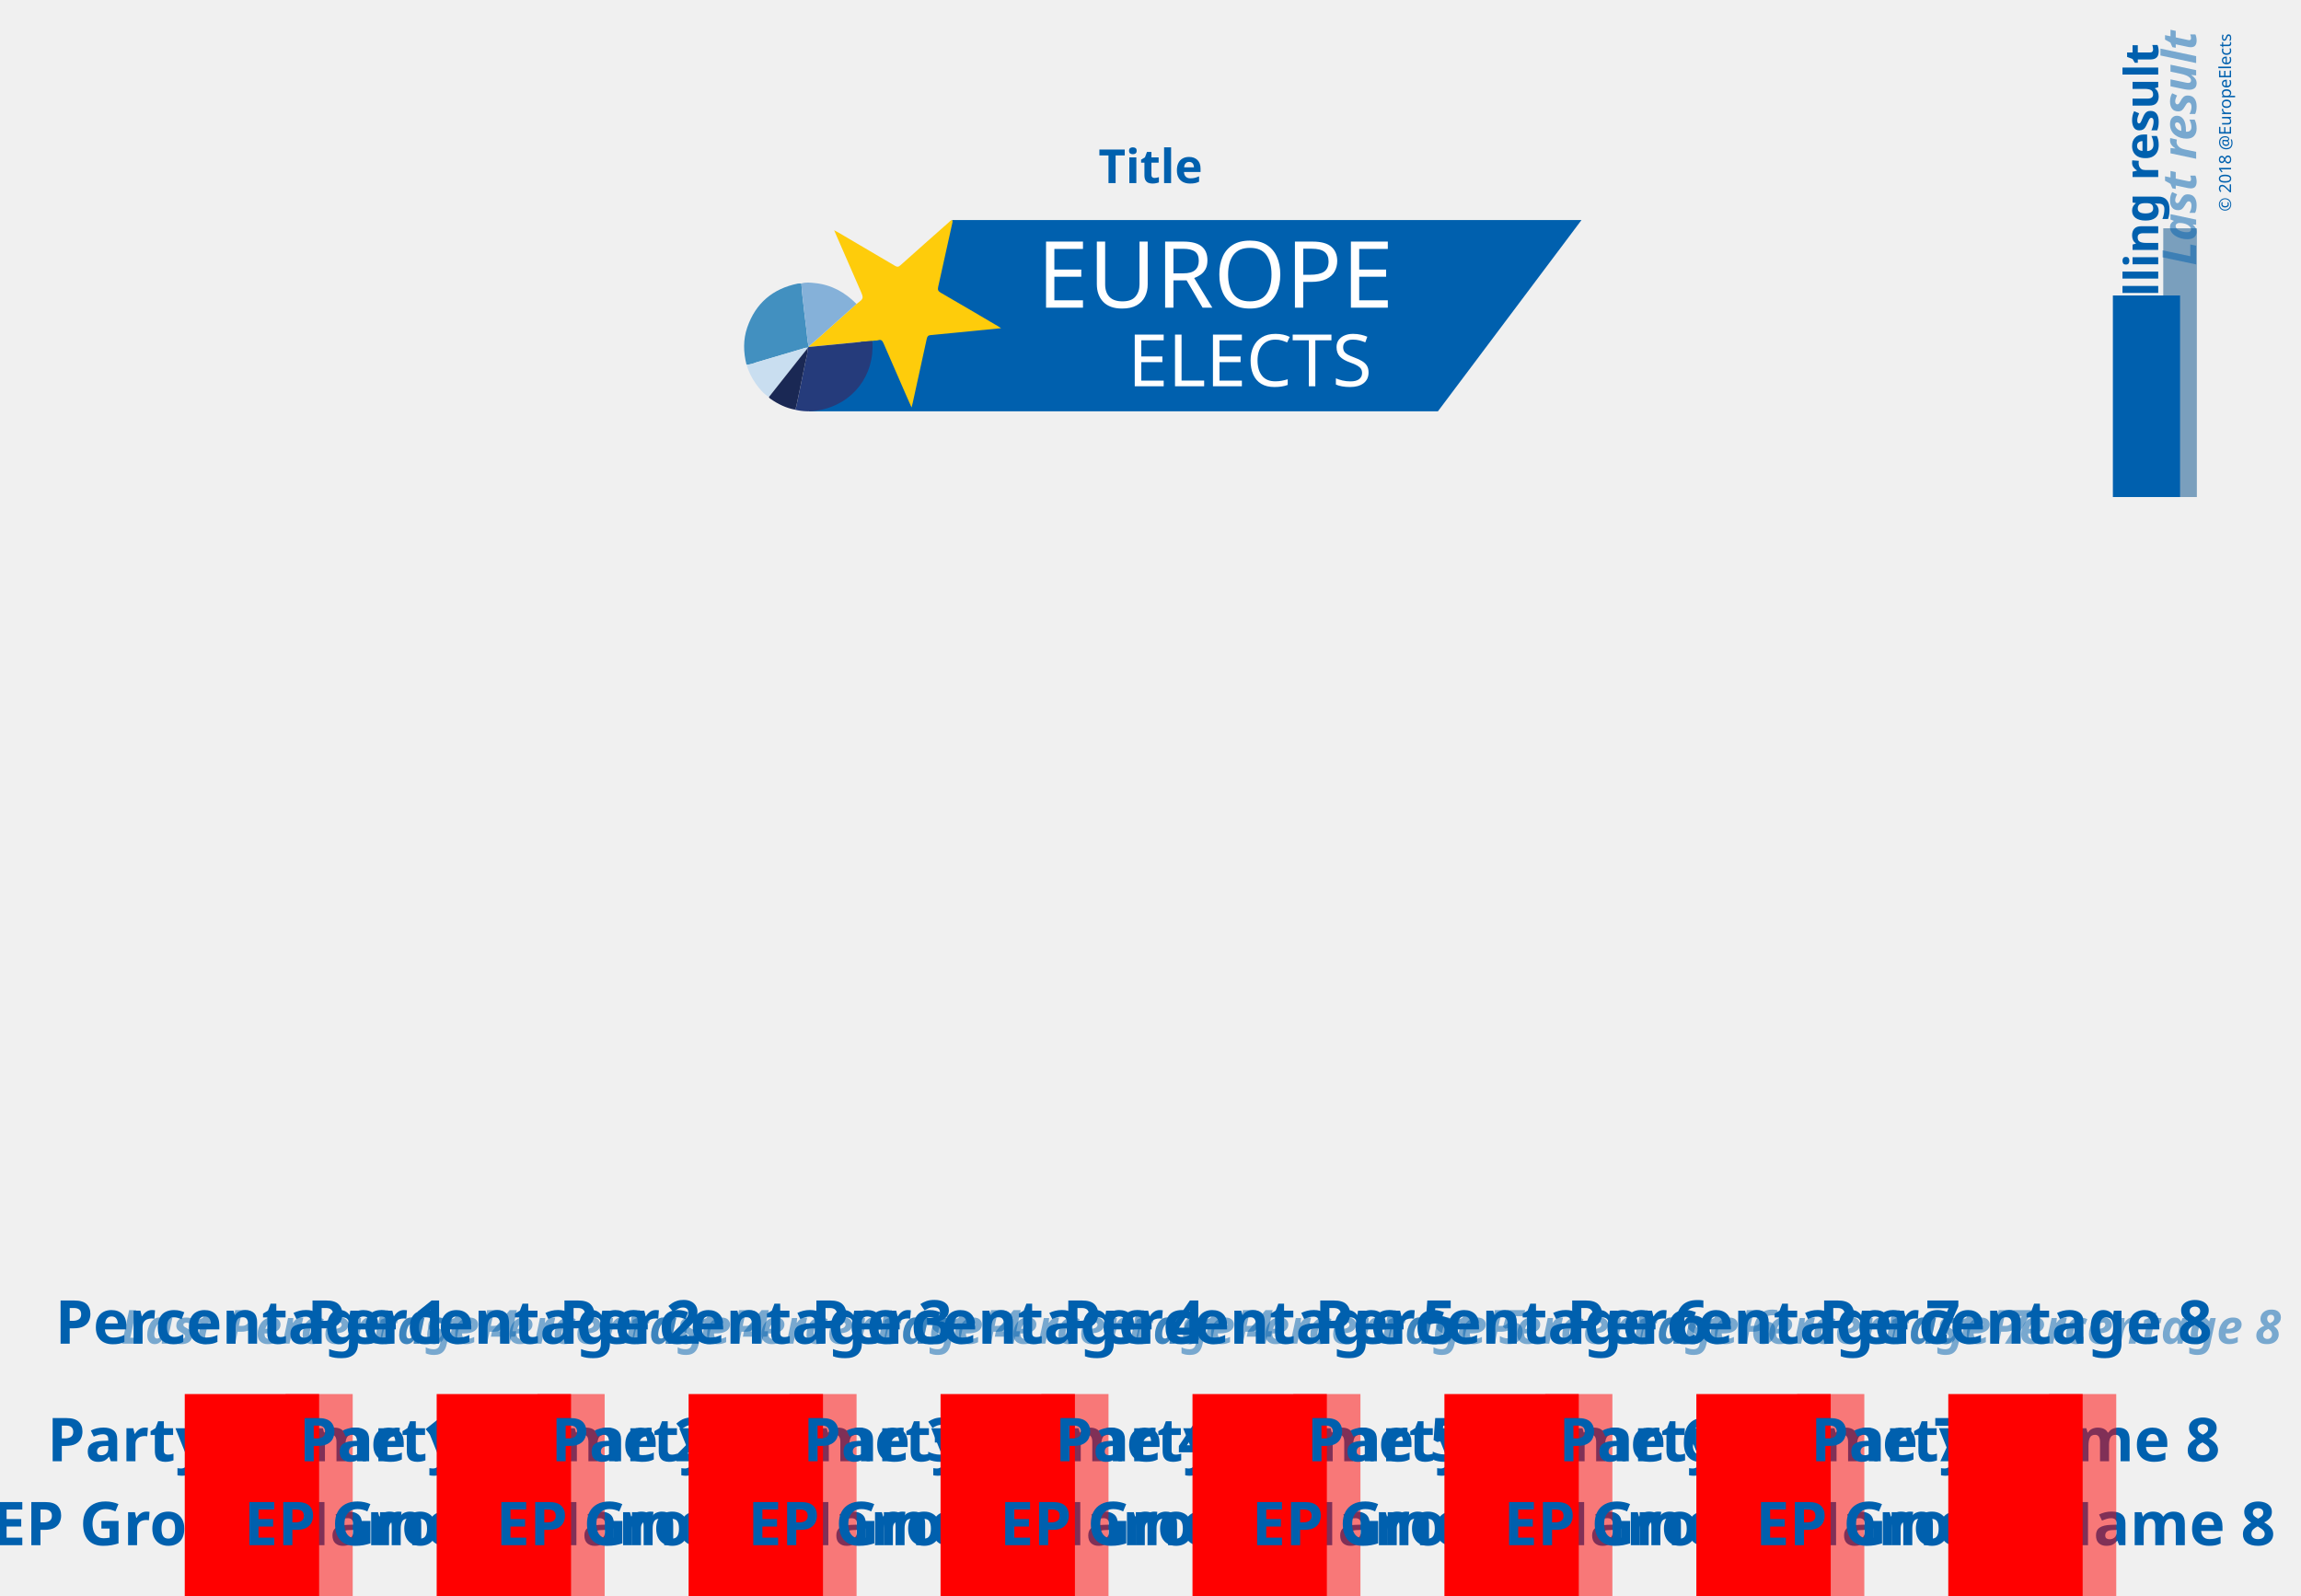
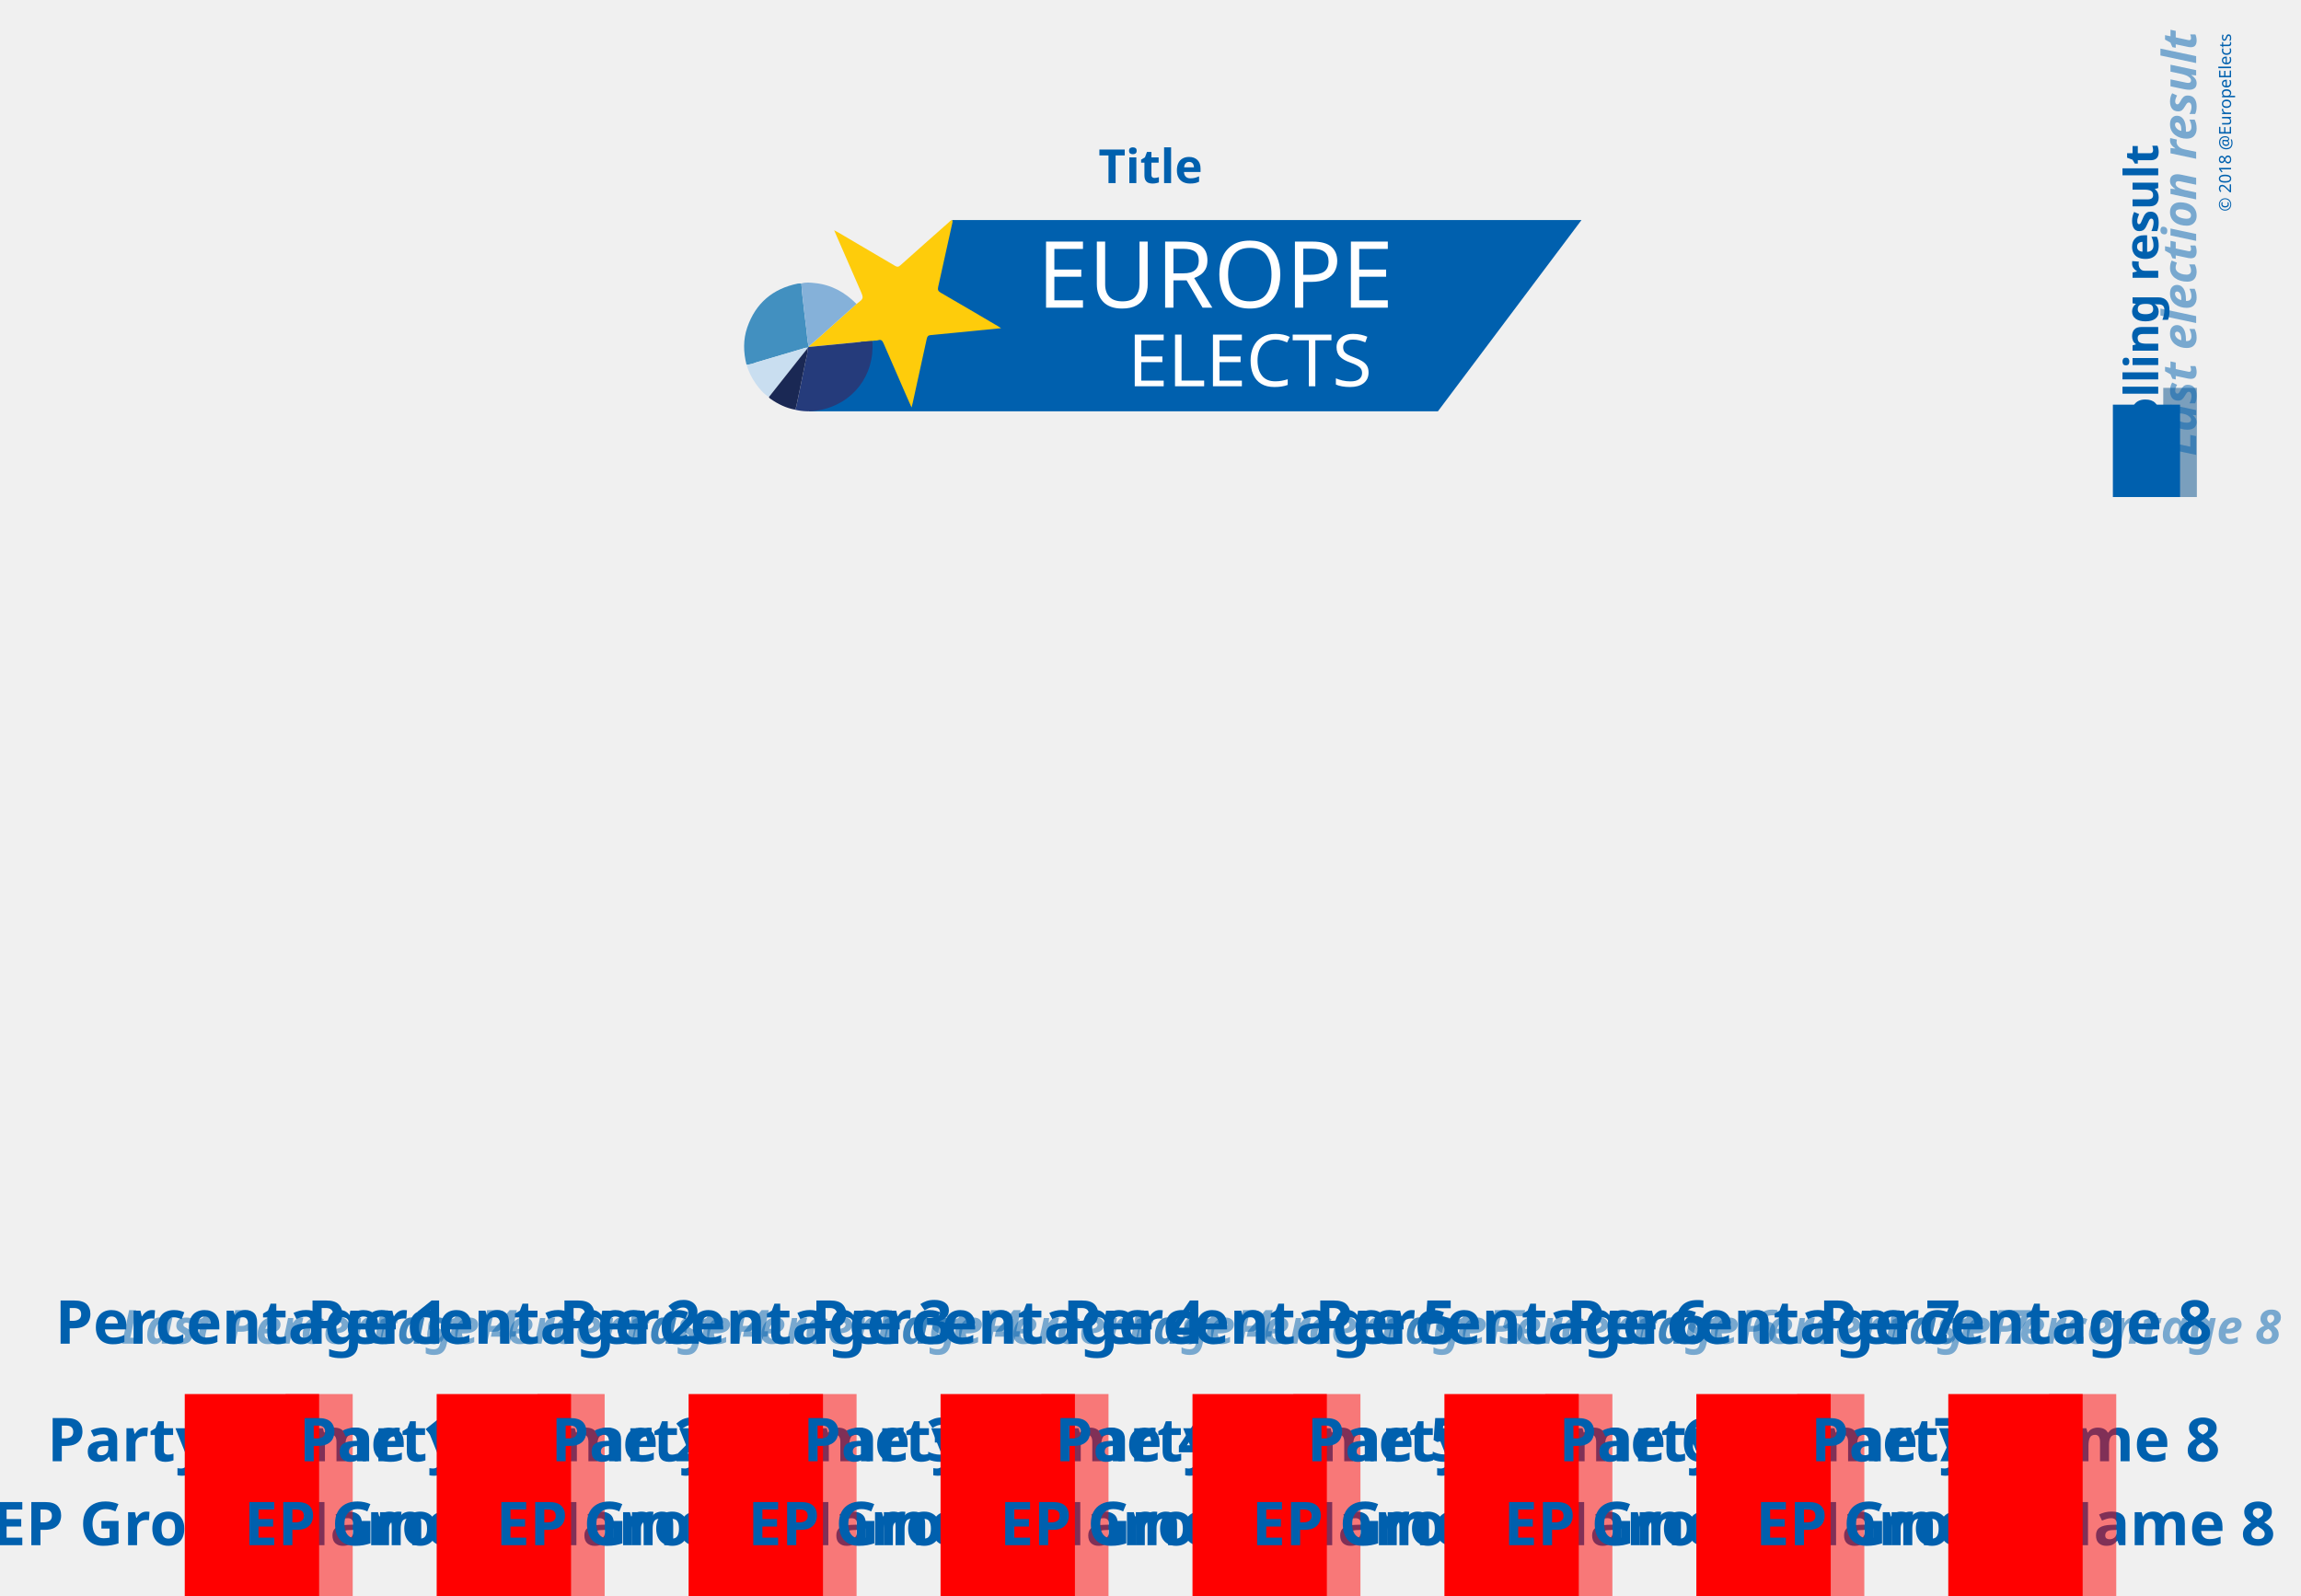
<svg xmlns="http://www.w3.org/2000/svg" height="950" width="1370" version="1.1" id="svg294">
  <defs id="defs70">
    <clipPath id="clipPath379" clipPathUnits="userSpaceOnUse">
      <path id="path377" d="M 0,300 H 600 V 0 H 0 Z" />
    </clipPath>
  </defs>
  <text font-size="46px" font-style="normal" font-weight="bold" text-align="center" x="685" y="61" id="text74" style="font-style:normal;font-weight:bold;font-size:46px;font-family:'Advent Pro';text-align:center;text-anchor:middle;fill:#0060ae" />
  <text font-size="28px" font-style="normal" font-weight="bold" text-align="center" x="685" y="109" id="title" style="font-style:normal;font-weight:bold;font-size:28px;font-family:'Advent Pro';text-align:center;text-anchor:middle;fill:#0060ae">Title</text>
  <text font-size="10px" font-style="normal" font-weight="normal" text-align="center" transform="rotate(-90)" x="-20" y="1328.356" id="text78" style="font-style:normal;font-weight:normal;font-size:10px;font-family:'Advent Pro';text-align:center;text-anchor:end;fill:#0060ae">© 2018 @EuropeElects</text>
  <g id="g368" transform="translate(-270,100)">
    <g id="layer1" transform="matrix(2.494488,0,0,2.494488,1052.84,-436.06)">
      <g id="g369" transform="matrix(0.3527778,0,0,-0.3527778,29.38088,232.8894)">
        <path d="m 0,0 h -425.677 l 97.138,129.395 H 97.138 Z" style="fill:#0060ae;fill-opacity:1;fill-rule:nonzero;stroke:none" id="path371" />
      </g>
      <g transform="matrix(0.3527778,0,0,-0.3527778,-142.1191,262.9821)" id="g373">
        <g id="g375" clip-path="url(#clipPath379)">
          <g id="g381" transform="translate(92.7598,157.9404)">
            <path d="m 0,0 c 4.968,3.662 4.997,3.674 2.582,9.229 -5.319,12.234 -10.673,24.454 -16.01,36.68 -0.481,1.1 -0.945,2.209 -1.683,3.938 1.26,-0.671 2.004,-1.033 2.715,-1.449 12.847,-7.534 25.707,-15.049 38.515,-22.65 1.445,-0.857 2.283,-0.771 3.539,0.355 10.98,9.838 22.03,19.598 33.073,29.365 0.575,0.508 1,1.311 1.974,1.289 0.521,-0.882 0.18,-1.742 -0.007,-2.587 C 61.565,39.956 58.447,25.739 55.258,11.537 54.849,9.715 55.118,8.678 56.9,7.65 69.732,0.25 82.483,-7.291 95.257,-14.791 c 0.682,-0.401 1.347,-0.834 2.596,-1.612 -5.581,-0.55 -10.544,-1.038 -15.509,-1.528 -10.69,-1.056 -21.374,-2.158 -32.073,-3.126 -1.811,-0.164 -2.396,-0.901 -2.758,-2.587 -3.109,-14.47 -6.316,-28.919 -9.498,-43.374 -0.184,-0.835 -0.416,-1.659 -0.768,-3.049 -1.196,2.702 -2.182,4.901 -3.145,7.109 -5.272,12.077 -10.569,24.144 -15.776,36.249 -0.777,1.808 -1.596,2.859 -3.742,2.133 -1.22,-0.413 -2.607,0.035 -3.845,-0.505 -1.771,-0.121 -3.547,-0.199 -5.313,-0.369 -12.574,-1.21 -25.148,-2.438 -37.721,-3.66 -0.015,0.121 -0.025,0.243 -0.031,0.365 2.26,1.965 4.541,3.905 6.775,5.898 C -17.025,-15.241 -8.516,-7.617 0,0" style="fill:#fecc0b;fill-opacity:1;fill-rule:nonzero;stroke:none" id="path383" />
          </g>
          <g id="g385" transform="translate(60.4648,128.8301)">
            <path d="m 0,0 c 12.573,1.222 25.146,2.451 37.721,3.66 1.766,0.17 3.542,0.249 5.313,0.369 1.709,-23.318 -13.172,-42.651 -36.176,-46.875 -5.408,-0.993 -10.849,-0.942 -16.226,0.422 0.474,0.671 0.774,1.402 0.941,2.217 2.062,10.063 4.213,20.109 6.172,30.192 0.576,2.963 1.718,5.872 1.338,8.988 l -0.114,0.463 -0.048,-0.023 c 0.377,-0.043 0.504,0.226 0.626,0.501 l 0.24,-0.03 z" style="fill:#253b7b;fill-opacity:1;fill-rule:nonzero;stroke:none" id="path387" />
          </g>
          <g id="g389" transform="translate(60.4648,128.8301)">
            <path d="m 0,0 -0.213,-0.116 c 0,0 -0.24,0.03 -0.24,0.031 -0.208,-0.167 -0.417,-0.335 -0.626,-0.502 l 0.048,0.023 c -0.839,0.198 -1.595,-0.138 -2.368,-0.368 -10.568,-3.132 -21.124,-6.301 -31.71,-9.366 -2.305,-0.668 -4.521,-1.867 -7.051,-1.56 -2.09,8.395 -2.307,16.794 0.532,25.039 5.662,16.446 17.22,26.232 34.195,29.701 0.783,0.16 1.621,0.051 2.432,0.067 0.217,-2.659 0.364,-5.327 0.663,-7.978 C -3.443,27.02 -2.56,19.066 -1.528,11.133 -1.062,7.541 -1.033,3.883 -0.031,0.366 -0.025,0.243 -0.015,0.122 0,0" style="fill:#4290c0;fill-opacity:1;fill-rule:nonzero;stroke:none" id="path391" />
          </g>
          <g id="g393" transform="translate(60.4336,129.1958)">
            <path d="m 0,0 c -1.002,3.518 -1.03,7.175 -1.497,10.767 -1.031,7.934 -1.915,15.887 -2.81,23.838 -0.298,2.651 -0.446,5.319 -0.663,7.978 3.015,0.994 6.097,0.591 9.133,0.285 C 15.327,41.742 24.53,36.628 32.327,28.746 23.811,21.127 15.301,13.504 6.775,5.897 4.541,3.904 2.26,1.964 0,0" style="fill:#85b1d9;fill-opacity:1;fill-rule:nonzero;stroke:none" id="path395" />
          </g>
          <g id="g397" transform="translate(18.3047,116.9722)">
            <path d="m 0,0 c 2.53,-0.307 4.746,0.892 7.051,1.56 10.586,3.065 21.142,6.233 31.71,9.366 0.773,0.23 1.529,0.566 2.368,0.367 0.038,-0.154 0.076,-0.308 0.114,-0.463 -1.68,-2.088 -3.372,-4.165 -5.035,-6.266 -7.005,-8.848 -14,-17.704 -20.999,-26.558 -3.738,2.253 -6.441,5.547 -8.918,9.029 C 3.474,-9.006 1.411,-4.655 0,0" style="fill:#c9def0;fill-opacity:1;fill-rule:nonzero;stroke:none" id="path399" />
          </g>
          <g id="g401" transform="translate(33.5137,94.9785)">
            <path d="m 0,0 c 6.999,8.854 13.994,17.709 20.999,26.558 1.663,2.101 3.355,4.177 5.035,6.266 C 26.414,29.708 25.272,26.8 24.696,23.836 22.737,13.753 20.586,3.708 18.524,-6.355 18.357,-7.17 18.058,-7.902 17.583,-8.572 11.512,-7.417 6.093,-4.784 1.073,-1.256 0.619,-0.937 0.118,-0.622 0,0" style="fill:#1a2854;fill-opacity:1;fill-rule:nonzero;stroke:none" id="path403" />
          </g>
          <g id="g405" transform="translate(59.3857,128.2432)">
            <path d="M 0,0 C 0.209,0.167 0.418,0.334 0.626,0.501 0.504,0.226 0.377,-0.043 0,0" style="fill:#c9def0;fill-opacity:1;fill-rule:nonzero;stroke:none" id="path407" />
          </g>
        </g>
      </g>
      <text y="208.148" x="-66.294" style="font-variant:normal;font-weight:500;font-stretch:normal;font-size:22.083px;font-family:'Advent Pro';-inkscape-font-specification:AdventPro-Medium;writing-mode:lr-tb;fill:#ffffff;fill-opacity:1;fill-rule:nonzero;stroke:none;stroke-width:0.353" id="text411">
        <tspan style="stroke-width:0.353" x="-66.294 -56.025 -43.526 -31.866 -19.986 -7.906" y="208.148" id="tspan409">EUROPE</tspan>
      </text>
      <text y="226.924" x="-44.651" style="font-variant:normal;font-weight:300;font-stretch:normal;font-size:17.282px;font-family:'Advent Pro';-inkscape-font-specification:AdventPro-Light;writing-mode:lr-tb;fill:#ffffff;fill-opacity:1;fill-rule:nonzero;stroke:none;stroke-width:0.353" id="text415">
        <tspan style="stroke-width:0.353" x="-44.651 -36.615 -29.011 -20.974 -13.474 -6.526" y="226.924" id="tspan413">ELECTS</tspan>
      </text>
    </g>
  </g>
  <g transform="translate(400,-470)" id="g338">
-     <rect height="20" width="160" x="-765.928" y="887.991" id="rect80-2" style="opacity:0.5;fill:#044e8a;stroke-width:5" transform="rotate(-90)" />
-     <rect height="40" width="120" x="-765.928" y="857.991" id="rect86-9" style="fill:#0060ae" transform="rotate(-90)" />
-     <text font-size="28px" font-style="normal" font-weight="bold" text-align="center" x="-495.878" y="884.991" id="text88-3" style="font-style:normal;font-weight:bold;font-size:28px;font-family:'Advent Pro';text-align:center;text-anchor:end;fill:#0060ae" transform="rotate(-90)">Polling result</text>
-     <text font-size="28px" font-style="italic" font-weight="bold" text-align="center" x="-488.253" y="907.581" id="text92-0" style="font-style:italic;font-weight:bold;font-size:28px;font-family:'Advent Pro';text-align:center;text-anchor:end;opacity:0.5;fill:#0060ae" transform="rotate(-90)">Last result</text>
+     <rect height="20" width="65" x="-765.928" y="887.991" id="rect80-2" style="opacity:0.5;fill:#044e8a;stroke-width:5" transform="rotate(-90)" />
+     <rect height="40" width="55" x="-765.928" y="857.991" id="rect86-9" style="fill:#0060ae" transform="rotate(-90)" />
+     <text font-size="28px" font-style="normal" font-weight="bold" text-align="center" x="-555.878" y="884.991" id="text88-3" style="font-style:normal;font-weight:bold;font-size:28px;font-family:'Advent Pro';text-align:center;text-anchor:end;fill:#0060ae" transform="rotate(-90)">Polling result</text>
+     <text font-size="28px" font-style="italic" font-weight="bold" text-align="center" x="-488.253" y="907.581" id="text92-0" style="font-style:italic;font-weight:bold;font-size:28px;font-family:'Advent Pro';text-align:center;text-anchor:end;opacity:0.5;fill:#0060ae" transform="rotate(-90)">Last election result</text>
  </g>
  <text style="font-style:normal;font-weight:bold;font-size:36px;font-family:'Advent Pro';text-align:center;text-anchor:middle;fill:#0060ae" id="party-name-1" y="870" x="150" text-align="center" font-weight="bold" font-style="normal" font-size="36px">Party Name 1</text>
  <text style="font-style:normal;font-weight:bold;font-size:36px;font-family:'Advent Pro';text-align:center;text-anchor:middle;fill:#0060ae" id="ep-group-name-1" y="920" x="150" text-align="center" font-weight="bold" font-style="normal" font-size="36px">EP Group Name 1</text>
  <rect id="party-bar-1" y="830" x="110" width="80" height="498" fill="#ff0000" />
  <rect id="party-bar-last-1" y="830" x="170" width="40" height="498" fill="#ff0000" style="opacity:0.5" />
  <text style="font-style:normal;font-weight:bold;font-size:36px;font-family:'Advent Pro';text-align:center;text-anchor:middle;fill:#0060ae" id="percentage-1" y="800" x="150" text-align="center" font-weight="bold" font-style="normal" font-size="36px">Percentage 1</text>
  <text style="font-style:italic;font-weight:bold;font-size:28px;font-family:'Advent Pro';text-align:center;text-anchor:middle;fill:#0060ae;opacity:0.5" id="percentage-last-1" y="800" x="190" text-align="center" font-weight="bold" font-style="normal" font-size="36px">Last Percentage 4</text>
  <text style="font-style:normal;font-weight:bold;font-size:36px;font-family:'Advent Pro';text-align:center;text-anchor:middle;fill:#0060ae" id="party-name-2" y="870" x="300" text-align="center" font-weight="bold" font-style="normal" font-size="36px">Party Name 2</text>
  <text style="font-style:normal;font-weight:bold;font-size:36px;font-family:'Advent Pro';text-align:center;text-anchor:middle;fill:#0060ae" id="ep-group-name-2" y="920" x="300" text-align="center" font-weight="bold" font-style="normal" font-size="36px">EP Group Name 2</text>
  <rect id="party-bar-2" y="830" x="260" width="80" height="498" fill="#ff0000" />
  <rect id="party-bar-last-2" y="830" x="320" width="40" height="498" fill="#ff0000" style="opacity:0.5" />
  <text style="font-style:normal;font-weight:bold;font-size:36px;font-family:'Advent Pro';text-align:center;text-anchor:middle;fill:#0060ae" id="percentage-2" y="800" x="300" text-align="center" font-weight="bold" font-style="normal" font-size="36px">Percentage 2</text>
  <text style="font-style:italic;font-weight:bold;font-size:28px;font-family:'Advent Pro';text-align:center;text-anchor:middle;fill:#0060ae;opacity:0.5" id="percentage-last-2" y="800" x="340" text-align="center" font-weight="bold" font-style="normal" font-size="36px">Last Percentage 4</text>
  <text style="font-style:normal;font-weight:bold;font-size:36px;font-family:'Advent Pro';text-align:center;text-anchor:middle;fill:#0060ae" id="party-name-3" y="870" x="450" text-align="center" font-weight="bold" font-style="normal" font-size="36px">Party Name 3</text>
  <text style="font-style:normal;font-weight:bold;font-size:36px;font-family:'Advent Pro';text-align:center;text-anchor:middle;fill:#0060ae" id="ep-group-name-3" y="920" x="450" text-align="center" font-weight="bold" font-style="normal" font-size="36px">EP Group Name 3</text>
  <rect id="party-bar-3" y="830" x="410" width="80" height="498" fill="#ff0000" />
  <rect id="party-bar-last-3" y="830" x="470" width="40" height="498" fill="#ff0000" style="opacity:0.5" />
  <text style="font-style:normal;font-weight:bold;font-size:36px;font-family:'Advent Pro';text-align:center;text-anchor:middle;fill:#0060ae" id="percentage-3" y="800" x="450" text-align="center" font-weight="bold" font-style="normal" font-size="36px">Percentage 3</text>
  <text style="font-style:italic;font-weight:bold;font-size:28px;font-family:'Advent Pro';text-align:center;text-anchor:middle;fill:#0060ae;opacity:0.5" id="percentage-last-3" y="800" x="490" text-align="center" font-weight="bold" font-style="normal" font-size="36px">Last Percentage 4</text>
  <text style="font-style:normal;font-weight:bold;font-size:36px;font-family:'Advent Pro';text-align:center;text-anchor:middle;fill:#0060ae" id="party-name-4" y="870" x="600" text-align="center" font-weight="bold" font-style="normal" font-size="36px">Party Name 4</text>
  <text style="font-style:normal;font-weight:bold;font-size:36px;font-family:'Advent Pro';text-align:center;text-anchor:middle;fill:#0060ae" id="ep-group-name-4" y="920" x="600" text-align="center" font-weight="bold" font-style="normal" font-size="36px">EP Group Name 4</text>
  <rect id="party-bar-4" y="830" x="560" width="80" height="498" fill="#ff0000" />
  <rect id="party-bar-last-4" y="830" x="620" width="40" height="498" fill="#ff0000" style="opacity:0.5" />
  <text style="font-style:normal;font-weight:bold;font-size:36px;font-family:'Advent Pro';text-align:center;text-anchor:middle;fill:#0060ae" id="percentage-4" y="800" x="600" text-align="center" font-weight="bold" font-style="normal" font-size="36px">Percentage 4</text>
  <text style="font-style:italic;font-weight:bold;font-size:28px;font-family:'Advent Pro';text-align:center;text-anchor:middle;fill:#0060ae;opacity:0.5" id="percentage-last-4" y="800" x="640" text-align="center" font-weight="bold" font-style="normal" font-size="36px">Last Percentage 4</text>
  <text style="font-style:normal;font-weight:bold;font-size:36px;font-family:'Advent Pro';text-align:center;text-anchor:middle;fill:#0060ae" id="party-name-5" y="870" x="750" text-align="center" font-weight="bold" font-style="normal" font-size="36px">Party Name 5</text>
  <text style="font-style:normal;font-weight:bold;font-size:36px;font-family:'Advent Pro';text-align:center;text-anchor:middle;fill:#0060ae" id="ep-group-name-5" y="920" x="750" text-align="center" font-weight="bold" font-style="normal" font-size="36px">EP Group Name 5</text>
  <rect id="party-bar-5" y="830" x="710" width="80" height="498" fill="#ff0000" />
  <rect id="party-bar-last-5" y="830" x="770" width="40" height="498" fill="#ff0000" style="opacity:0.5" />
  <text style="font-style:normal;font-weight:bold;font-size:36px;font-family:'Advent Pro';text-align:center;text-anchor:middle;fill:#0060ae" id="percentage-5" y="800" x="750" text-align="center" font-weight="bold" font-style="normal" font-size="36px">Percentage 5</text>
  <text style="font-style:italic;font-weight:bold;font-size:28px;font-family:'Advent Pro';text-align:center;text-anchor:middle;fill:#0060ae;opacity:0.5" id="percentage-last-5" y="800" x="790" text-align="center" font-weight="bold" font-style="normal" font-size="36px">Last Percentage 5</text>
  <text style="font-style:normal;font-weight:bold;font-size:36px;font-family:'Advent Pro';text-align:center;text-anchor:middle;fill:#0060ae" id="party-name-6" y="870" x="900" text-align="center" font-weight="bold" font-style="normal" font-size="36px">Party Name 6</text>
  <text style="font-style:normal;font-weight:bold;font-size:36px;font-family:'Advent Pro';text-align:center;text-anchor:middle;fill:#0060ae" id="ep-group-name-6" y="920" x="900" text-align="center" font-weight="bold" font-style="normal" font-size="36px">EP Group Name 6</text>
  <rect id="party-bar-6" y="830" x="860" width="80" height="498" fill="#ff0000" />
  <rect id="party-bar-last-6" y="830" x="920" width="40" height="498" fill="#ff0000" style="opacity:0.5" />
  <text style="font-style:normal;font-weight:bold;font-size:36px;font-family:'Advent Pro';text-align:center;text-anchor:middle;fill:#0060ae" id="percentage-6" y="800" x="900" text-align="center" font-weight="bold" font-style="normal" font-size="36px">Percentage 6</text>
  <text style="font-style:italic;font-weight:bold;font-size:28px;font-family:'Advent Pro';text-align:center;text-anchor:middle;fill:#0060ae;opacity:0.5" id="percentage-last-6" y="800" x="940" text-align="center" font-weight="bold" font-style="normal" font-size="36px">Last Percentage 6</text>
  <text style="font-style:normal;font-weight:bold;font-size:36px;font-family:'Advent Pro';text-align:center;text-anchor:middle;fill:#0060ae" id="party-name-7" y="870" x="1050" text-align="center" font-weight="bold" font-style="normal" font-size="36px">Party Name 7</text>
  <text style="font-style:normal;font-weight:bold;font-size:36px;font-family:'Advent Pro';text-align:center;text-anchor:middle;fill:#0060ae" id="ep-group-name-7" y="920" x="1050" text-align="center" font-weight="bold" font-style="normal" font-size="36px">EP Group Name 7</text>
  <rect id="party-bar-7" y="830" x="1010" width="80" height="498" fill="#ff0000" />
  <rect id="party-bar-last-7" y="830" x="1070" width="40" height="498" fill="#ff0000" style="opacity:0.5" />
  <text style="font-style:normal;font-weight:bold;font-size:36px;font-family:'Advent Pro';text-align:center;text-anchor:middle;fill:#0060ae" id="percentage-7" y="800" x="1050" text-align="center" font-weight="bold" font-style="normal" font-size="36px">Percentage 7</text>
  <text style="font-style:italic;font-weight:bold;font-size:28px;font-family:'Advent Pro';text-align:center;text-anchor:middle;fill:#0060ae;opacity:0.5" id="percentage-last-7" y="800" x="1090" text-align="center" font-weight="bold" font-style="normal" font-size="36px">Last Percentage 7</text>
  <text style="font-style:normal;font-weight:bold;font-size:36px;font-family:'Advent Pro';text-align:center;text-anchor:middle;fill:#0060ae" id="party-name-8" y="870" x="1200" text-align="center" font-weight="bold" font-style="normal" font-size="36px">Party Name 8</text>
  <text style="font-style:normal;font-weight:bold;font-size:36px;font-family:'Advent Pro';text-align:center;text-anchor:middle;fill:#0060ae" id="ep-group-name-8" y="920" x="1200" text-align="center" font-weight="bold" font-style="normal" font-size="36px">EP Group Name 8</text>
  <rect id="party-bar-8" y="830" x="1160" width="80" height="498" fill="#ff0000" />
  <rect id="party-bar-last-8" y="830" x="1220" width="40" height="498" fill="#ff0000" style="opacity:0.5" />
  <text style="font-style:normal;font-weight:bold;font-size:36px;font-family:'Advent Pro';text-align:center;text-anchor:middle;fill:#0060ae" id="percentage-8" y="800" x="1200" text-align="center" font-weight="bold" font-style="normal" font-size="36px">Percentage 8</text>
  <text style="font-style:italic;font-weight:bold;font-size:28px;font-family:'Advent Pro';text-align:center;text-anchor:middle;fill:#0060ae;opacity:0.5" id="percentage-last-8" y="800" x="1240" text-align="center" font-weight="bold" font-style="normal" font-size="36px">Last Percentage 8</text>
</svg>
